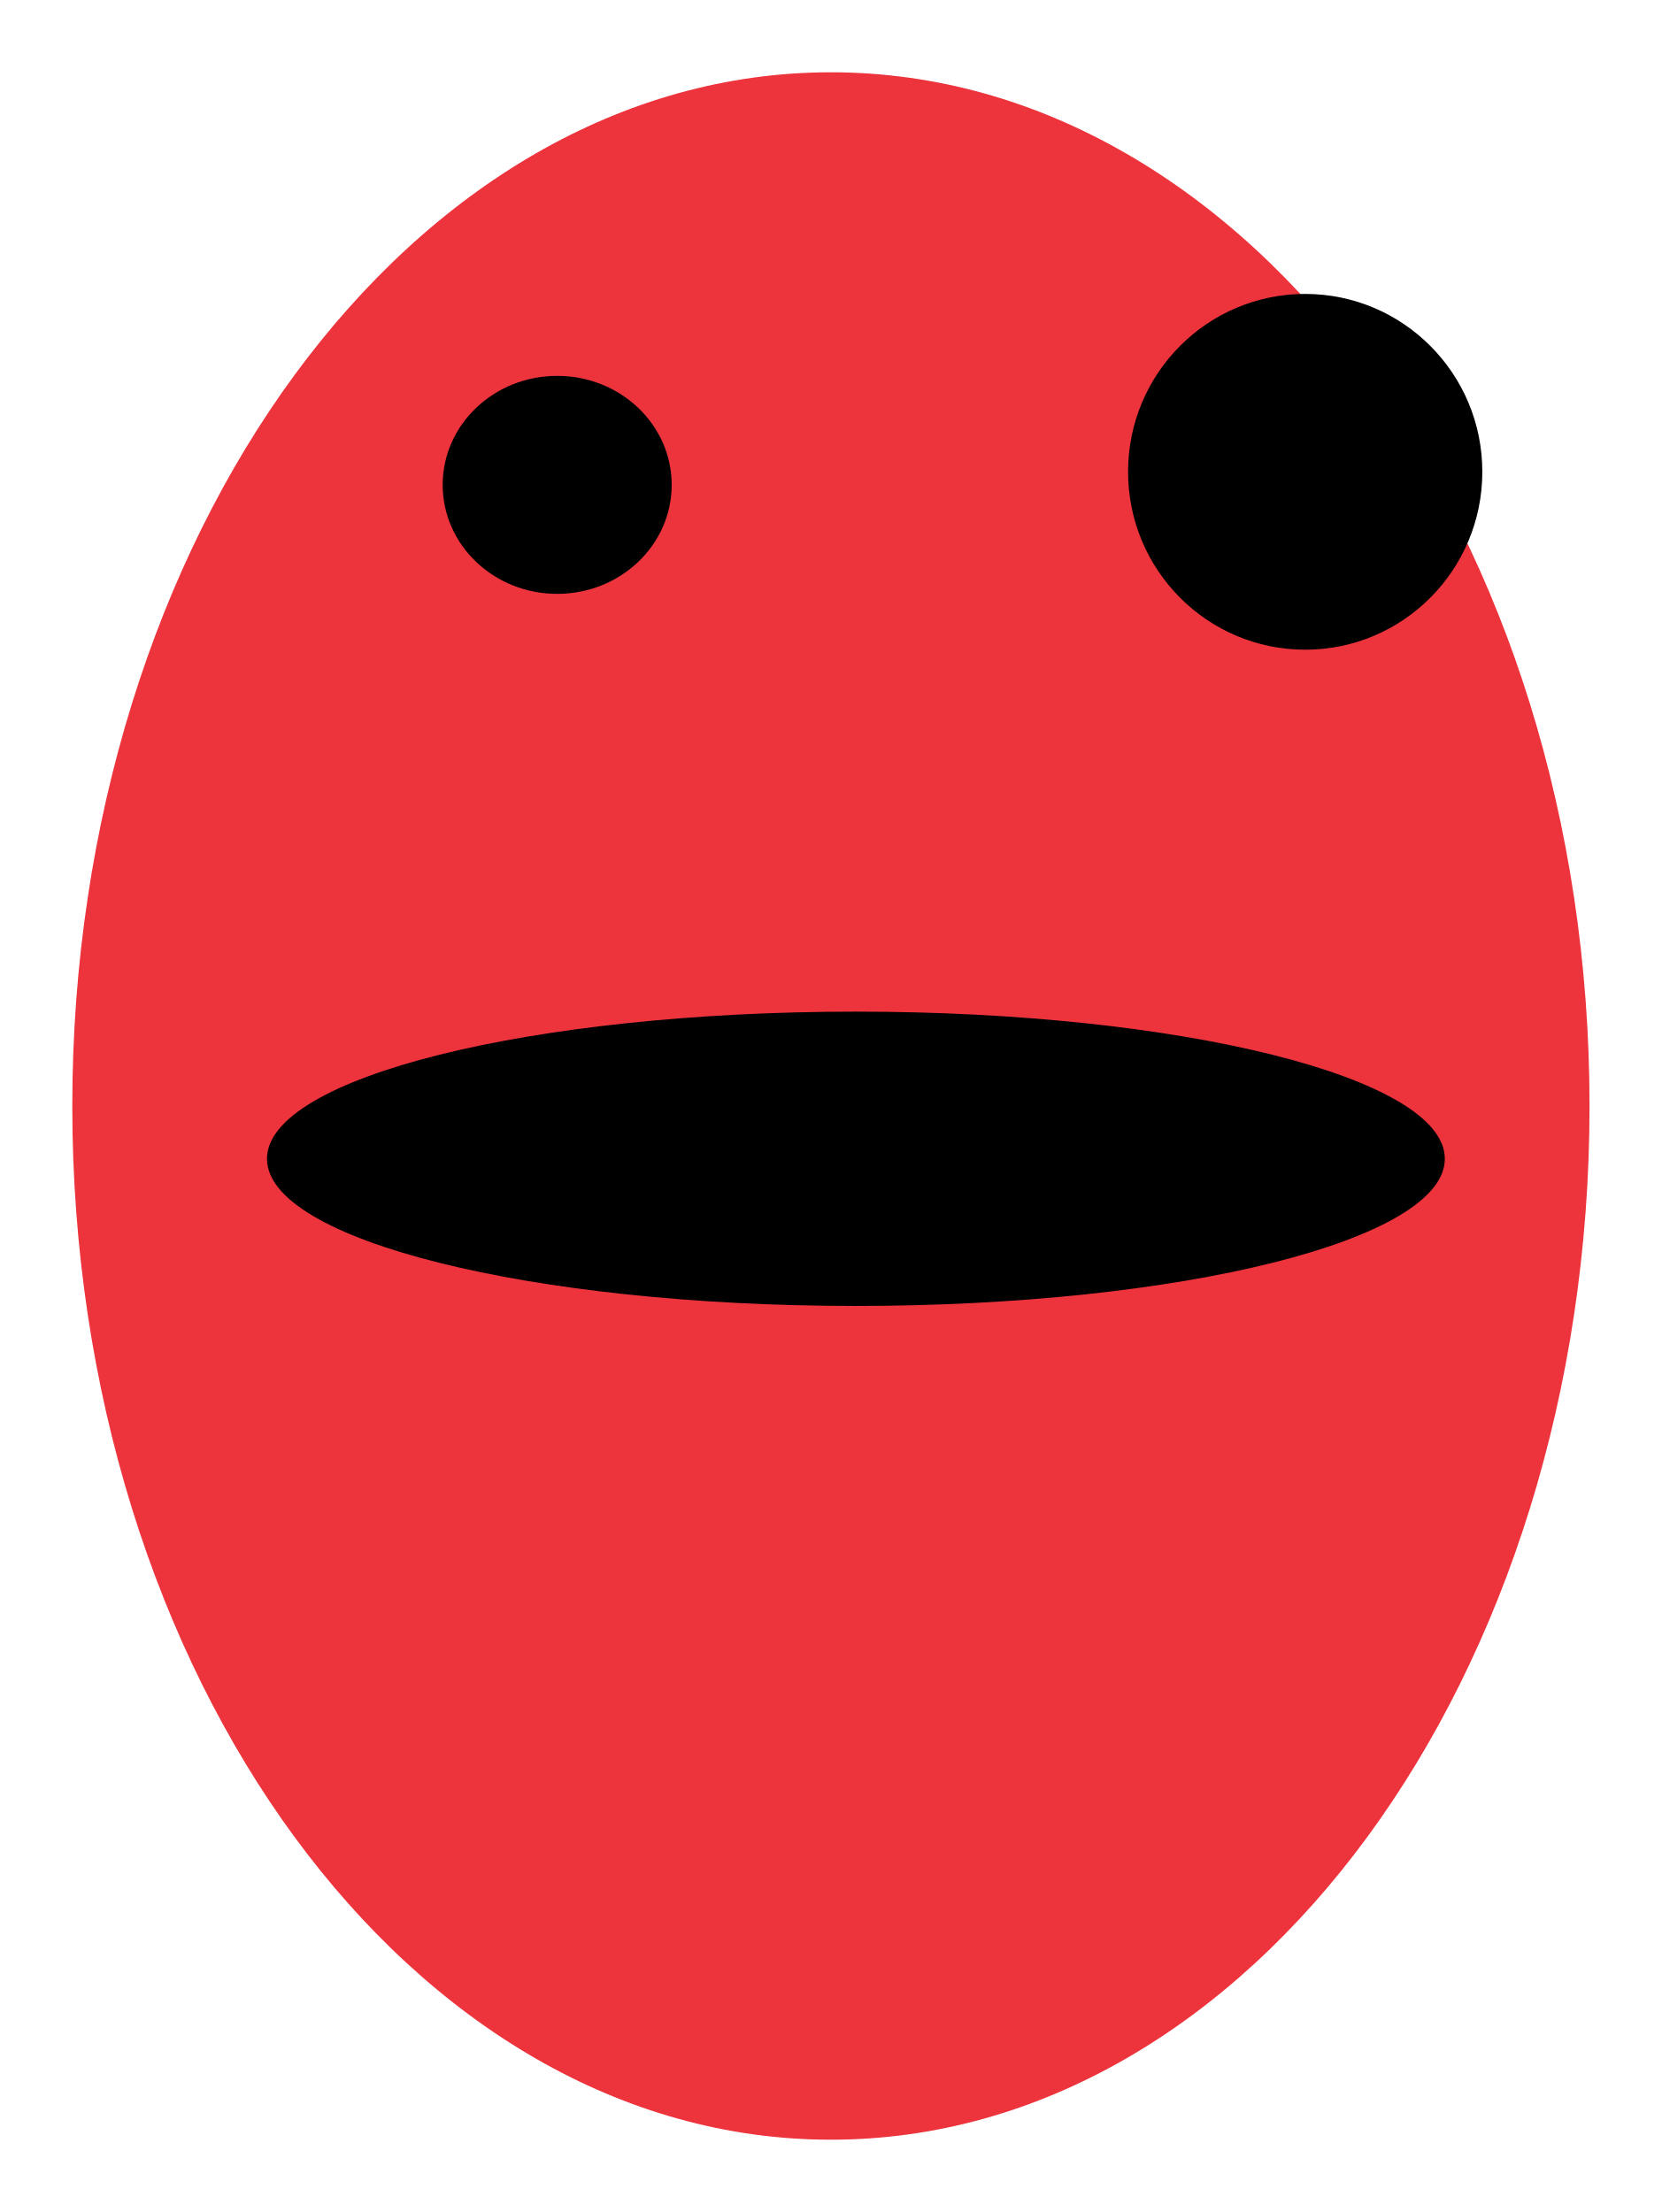
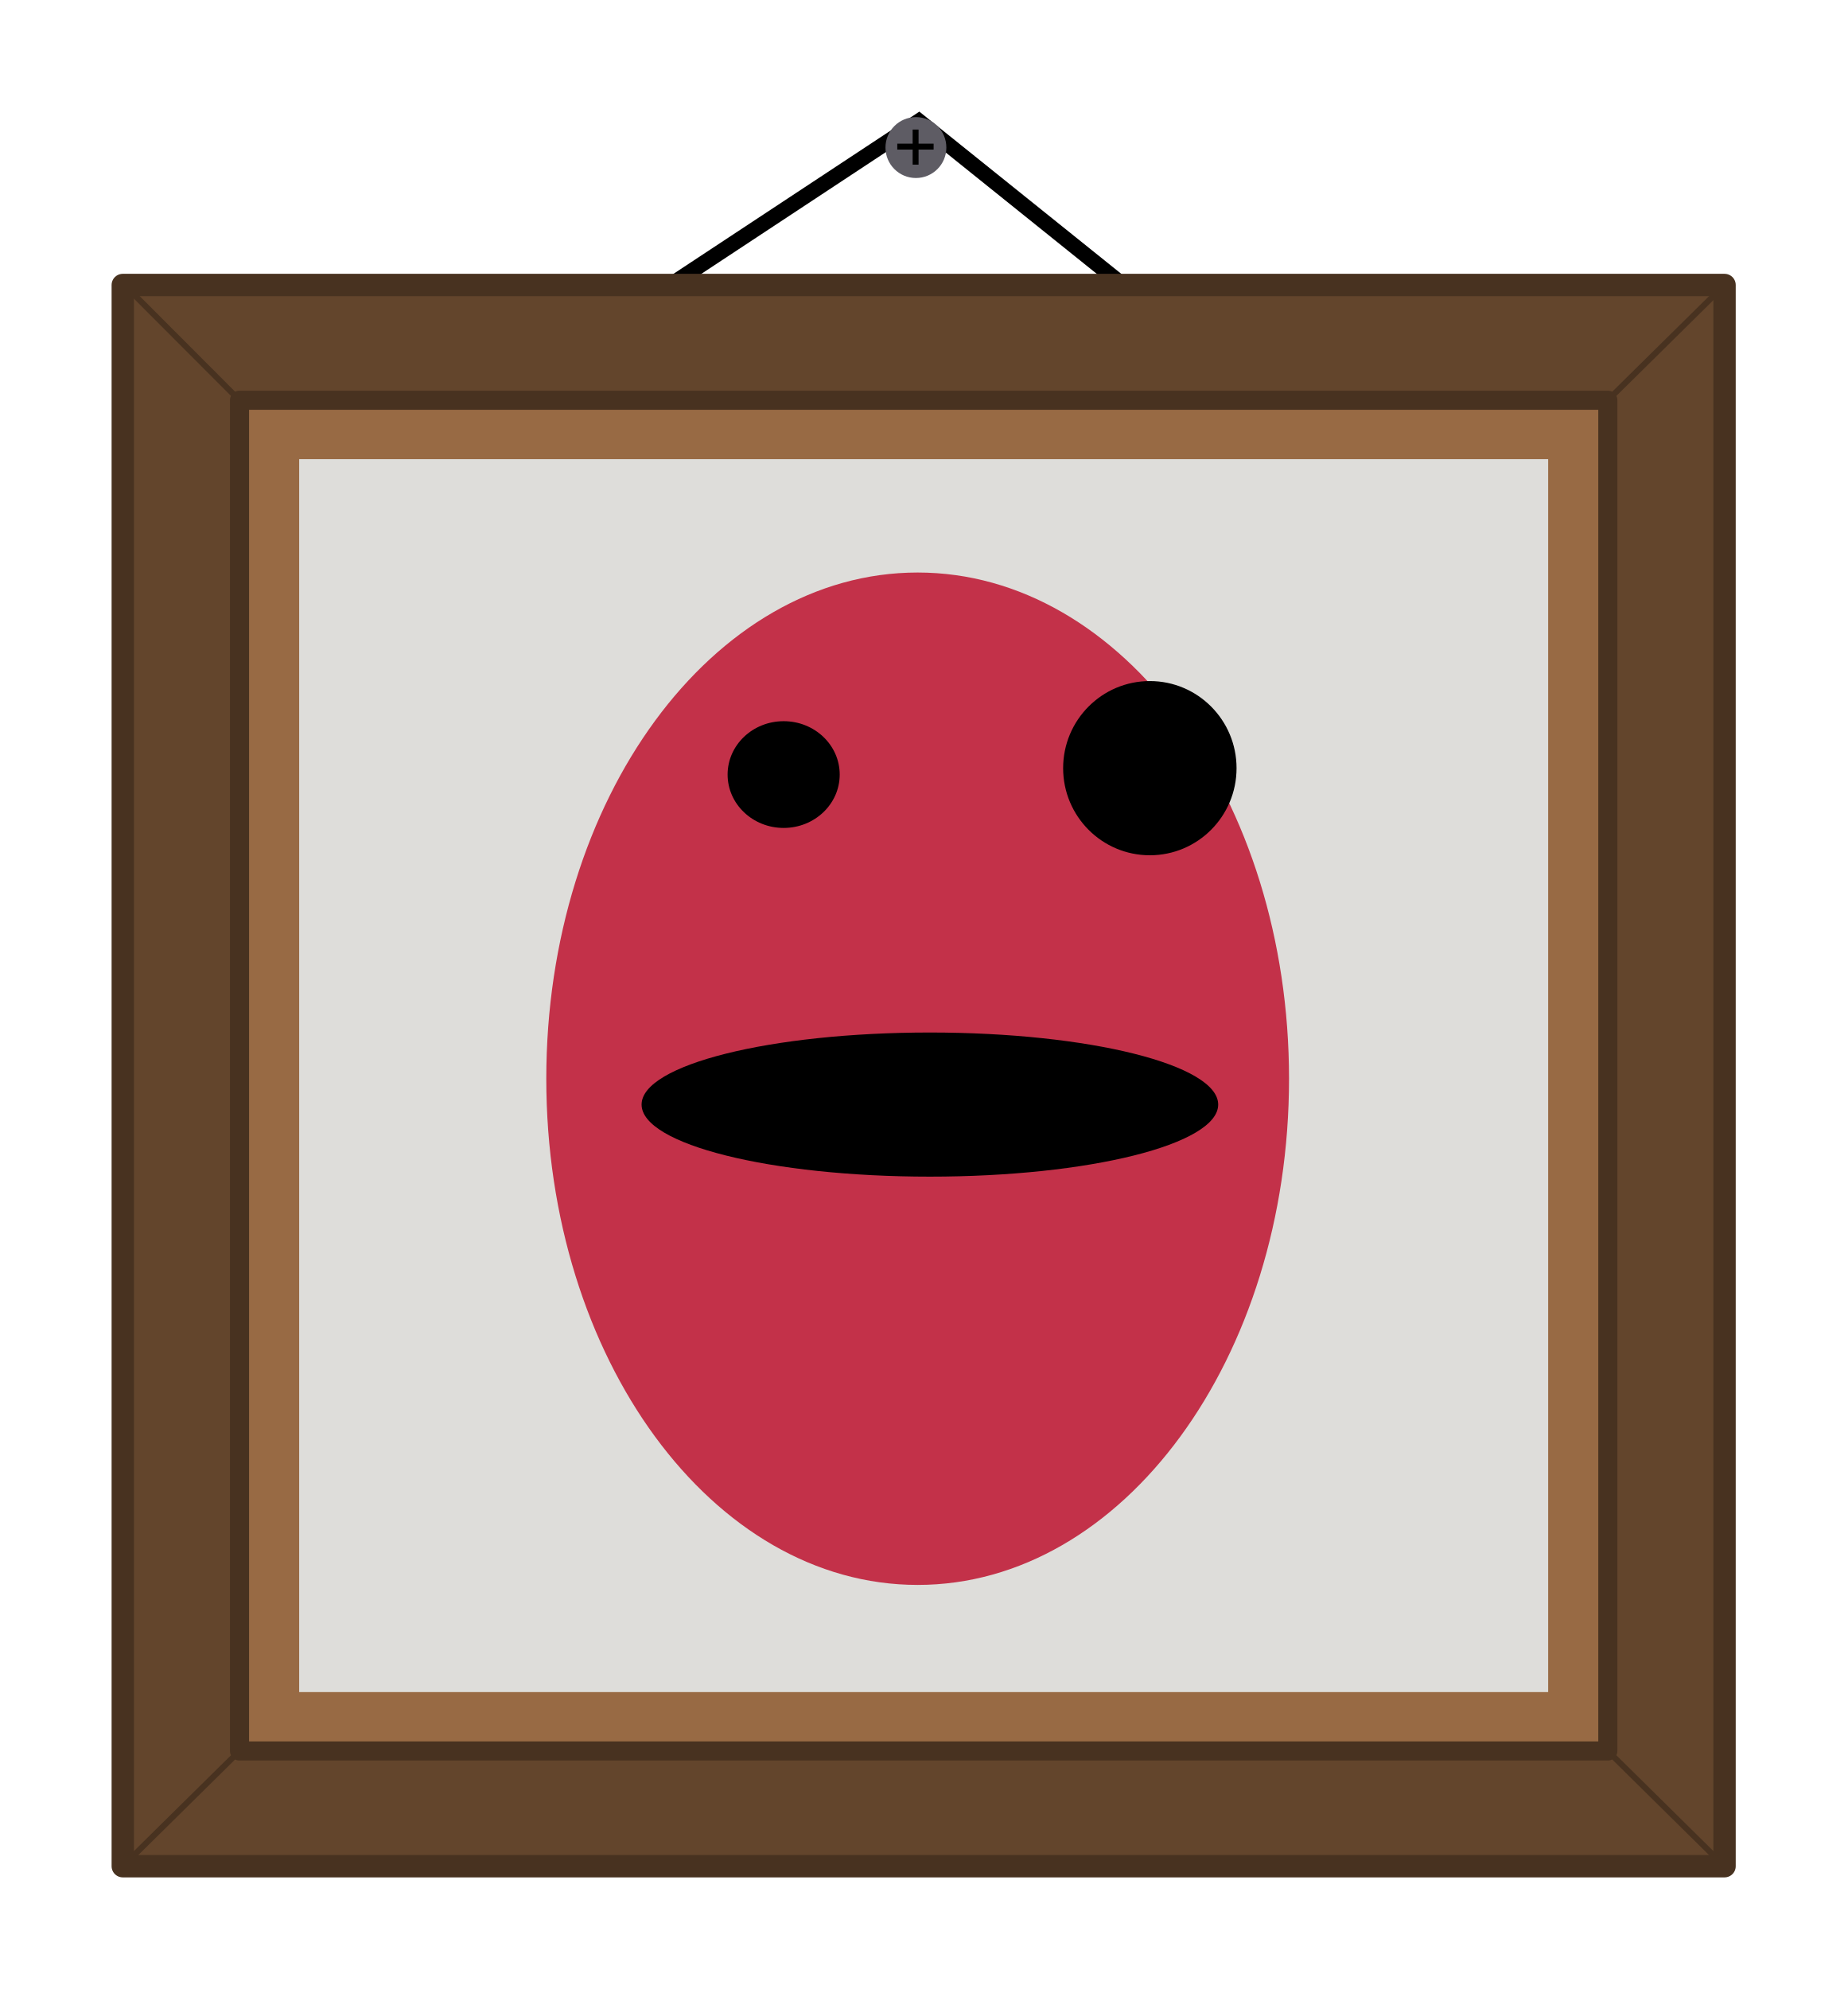
- <svg xmlns="http://www.w3.org/2000/svg" id="svg8" version="1.1" viewBox="0 0 114.905 152.977" height="152.977mm" width="114.905mm">
-   <defs id="defs2" />
-   <g transform="translate(-49.13662,-76.21377)" id="layer1">
-     <ellipse ry="71.489" rx="52.453" cy="152.702" cx="106.589" id="path10" style="fill:#ed333b;fill-rule:evenodd;stroke-width:0.265" />
-     <g style="fill:#000000" transform="translate(6.70423,15.50615)" id="layer1-6">
-       <ellipse style="fill:#000000;stroke-width:0.265" id="path90" cx="80.958" cy="94.24" rx="7.917" ry="7.538" />
-       <ellipse style="fill:#000000;stroke-width:0.265" id="path92" cx="132.678" cy="93.337" rx="12.247" ry="12.302" />
-       <ellipse style="fill:#000000;stroke-width:0.265" id="path94" cx="101.612" cy="140.847" rx="40.72" ry="10.177" />
+ <svg xmlns="http://www.w3.org/2000/svg" xmlns:ns1="http://www.openswatchbook.org/uri/2009/osb" id="svg8" version="1.1" viewBox="0 0 82.766 89.105" height="89.105mm" width="82.766mm">
+   <defs id="defs2">
+     <linearGradient id="linearGradient1495" ns1:paint="solid">
+       <stop style="stop-color:#a22522;stop-opacity:1;" offset="0" id="stop1493" />
+     </linearGradient>
+     <linearGradient id="linearGradient1489" ns1:paint="solid">
+       <stop style="stop-color:#c29979;stop-opacity:1;" offset="0" id="stop1487" />
+     </linearGradient>
+     <linearGradient id="linearGradient1483" ns1:paint="solid">
+       <stop style="stop-color:#f3d9b1;stop-opacity:1;" offset="0" id="stop1481" />
+     </linearGradient>
+     <linearGradient id="linearGradient1477" ns1:paint="solid">
+       <stop style="stop-color:#a8c256;stop-opacity:1;" offset="0" id="stop1475" />
+     </linearGradient>
+     <linearGradient id="linearGradient1155">
+       <stop id="stop1153" offset="0" style="stop-color:#cccccc;stop-opacity:1;" />
+     </linearGradient>
+     <linearGradient gradientTransform="matrix(0.2677448,0,0,0.1272929,-1.365451,12.5098)" id="linearGradient1149" ns1:paint="solid">
+       <stop id="stop1147" offset="0" style="stop-color:#878787;stop-opacity:1;" />
+     </linearGradient>
+     <linearGradient gradientTransform="matrix(0.2677448,0,0,0.1272929,-1.365451,12.5098)" id="linearGradient1143">
+       <stop id="stop1141" offset="0" style="stop-color:#dddddd;stop-opacity:1;" />
+     </linearGradient>
+     <linearGradient id="linearGradient1137">
+       <stop id="stop1135" offset="0" style="stop-color:#1fe633;stop-opacity:1;" />
+     </linearGradient>
+     <linearGradient id="linearGradient1131">
+       <stop id="stop1129" offset="0" style="stop-color:#77ff77;stop-opacity:1;" />
+     </linearGradient>
+     <linearGradient ns1:paint="solid" id="linearGradient942">
+       <stop id="stop940" offset="0" style="stop-color:#c33149;stop-opacity:1;" />
+     </linearGradient>
+   </defs>
+   <g transform="translate(-59.52311,-110.8414)" id="layer1">
+     <path style="fill:none;stroke:#000000;stroke-width:0.688;stroke-linecap:butt;stroke-linejoin:miter;stroke-miterlimit:4;stroke-dasharray:none;stroke-opacity:1" d="m 89.359,123.744 11.334,-7.477 9.602,7.713" id="path1180" />
+     <g transform="matrix(0.5070309,0,0,0.5070309,62.08585,104.5229)" id="layer3" style="display:inline" />
+     <rect style="fill:#63452c;fill-rule:evenodd;stroke:#483220;stroke-width:1.002;stroke-linejoin:round;stroke-opacity:1" id="rect897" width="71.764" height="70.836" x="65.024" y="123.609" />
+     <rect y="128.771" x="70.254" height="60.512" width="61.305" id="rect899" style="fill:#986a44;fill-rule:evenodd;stroke:#483220;stroke-width:0.856;stroke-linejoin:round;stroke-opacity:1" />
+     <path style="fill:none;stroke:#483220;stroke-width:0.265px;stroke-linecap:butt;stroke-linejoin:miter;stroke-opacity:1" d="m 136.788,123.609 -5.23,5.162" id="path901" />
+     <path style="fill:none;stroke:#483220;stroke-width:0.265px;stroke-linecap:butt;stroke-linejoin:miter;stroke-opacity:1" d="m 131.559,189.284 5.23,5.162" id="path903" />
+     <path style="fill:none;stroke:#483220;stroke-width:0.265px;stroke-linecap:butt;stroke-linejoin:miter;stroke-opacity:1" d="m 65.024,194.446 5.23,-5.162" id="path905" />
+     <path style="fill:none;stroke:#483220;stroke-width:0.265px;stroke-linecap:butt;stroke-linejoin:miter;stroke-opacity:1" d="m 65.255,123.765 4.998,5.007" id="path907" />
+     <rect style="fill:#deddda;fill-rule:evenodd;stroke:none;stroke-width:0.781;stroke-linejoin:round;stroke-opacity:1" id="rect909" width="55.959" height="55.235" x="72.927" y="131.41" />
+     <circle style="fill:#5e5c64;fill-rule:evenodd;stroke:none;stroke-width:0.688;stroke-linejoin:round;stroke-miterlimit:4;stroke-dasharray:none;stroke-opacity:1" id="path1188" cx="100.559" cy="117.452" r="1.364" />
+     <path style="fill:none;stroke:#000000;stroke-width:0.265px;stroke-linecap:butt;stroke-linejoin:miter;stroke-opacity:1" d="m 100.545,116.645 v 1.572" id="path1194" />
+     <path style="fill:none;stroke:#000000;stroke-width:0.265px;stroke-linecap:butt;stroke-linejoin:miter;stroke-opacity:1" d="m 99.724,117.41 h 1.628" id="path1196" />
+     <g transform="matrix(0.3172107,0,0,0.3172107,66.82617,110.7282)" id="layer1-3">
+       <ellipse ry="71.489" rx="52.453" cy="152.702" cx="106.589" id="path10" style="fill:url(#linearGradient942);fill-rule:evenodd;stroke-width:0.265" />
+       <g style="fill:#000000" transform="translate(6.70423,15.50615)" id="layer1-6">
+         <ellipse style="fill:#000000;stroke-width:0.265" id="path90" cx="80.958" cy="94.24" rx="7.917" ry="7.538" />
+         <ellipse style="fill:#000000;stroke-width:0.265" id="path92" cx="132.678" cy="93.337" rx="12.247" ry="12.302" />
+         <ellipse style="fill:#000000;stroke-width:0.265" id="path94" cx="101.612" cy="140.847" rx="40.72" ry="10.177" />
+       </g>
    </g>
  </g>
</svg>
